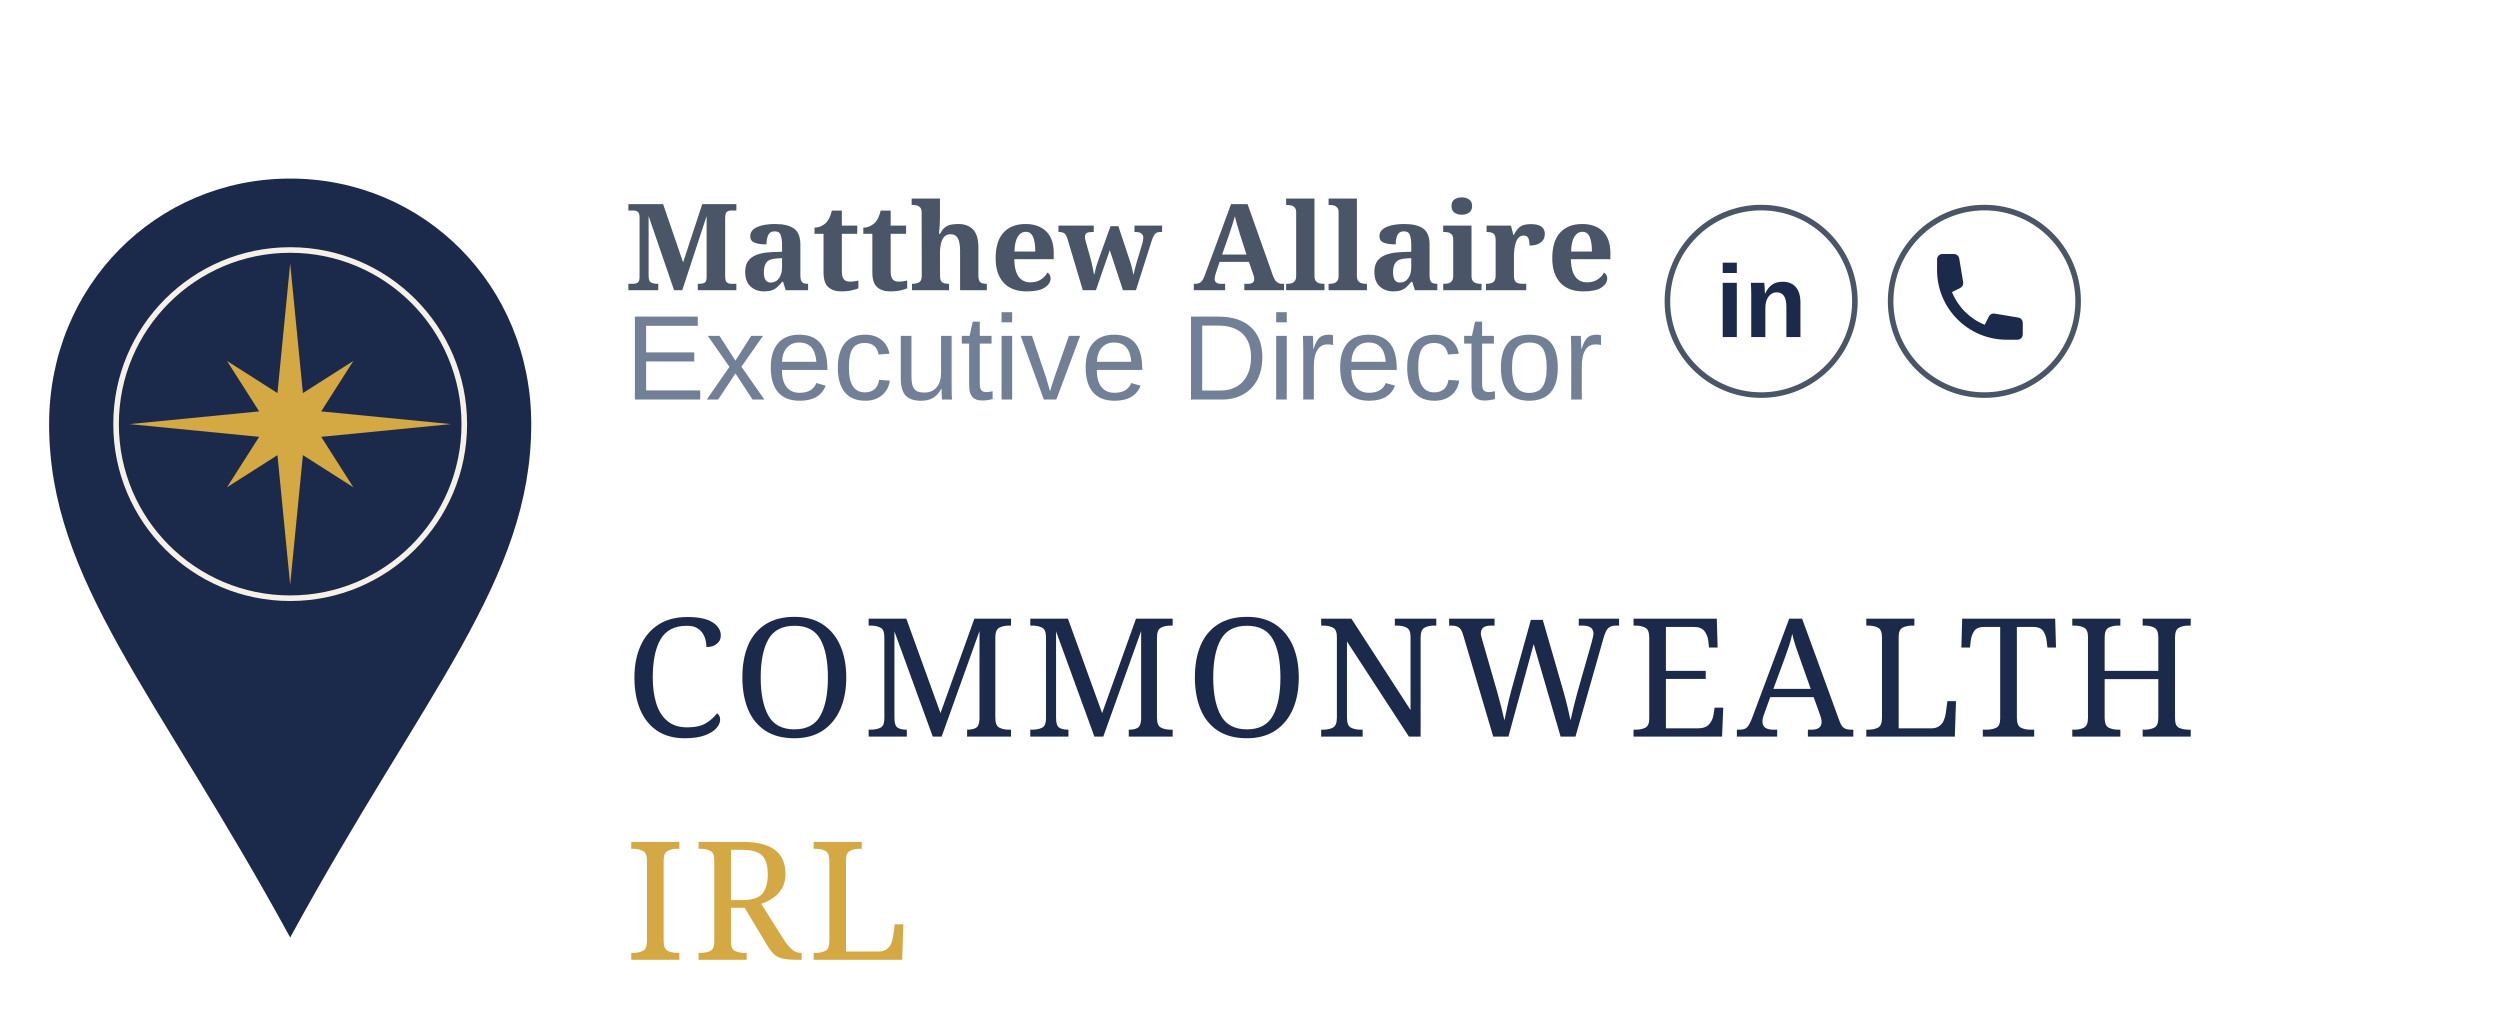
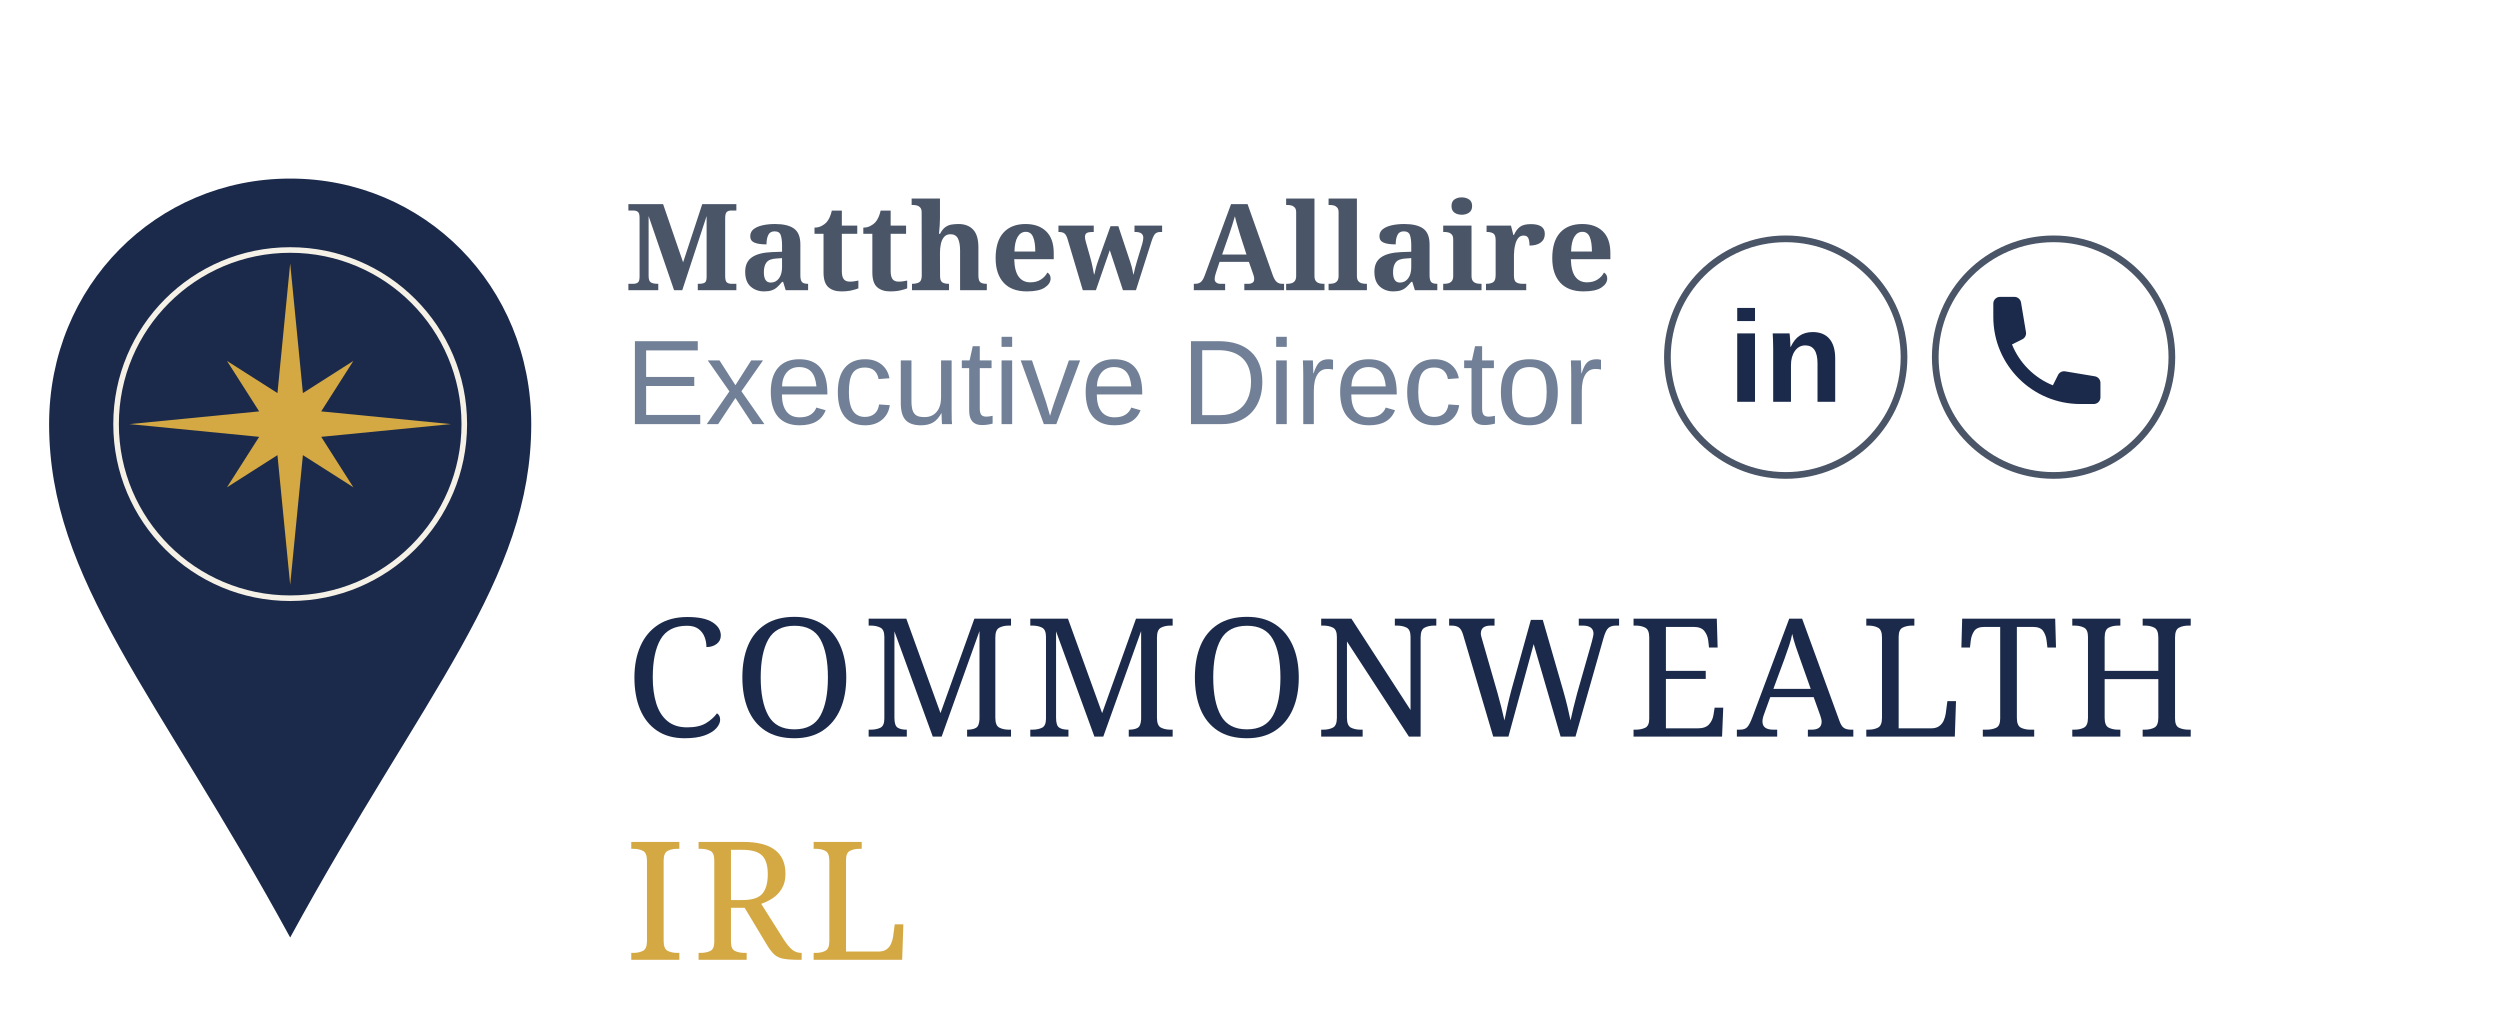
<svg xmlns="http://www.w3.org/2000/svg" viewBox="-10 -10 1120 460" width="1120" height="460">
  <path d="M 120 70 C 60 70 12 118 12 180 C 12 250 60 300 120 410 C 180 300 228 250 228 180 C 228 118 180 70 120 70 Z" fill="#1B2A4A" />
  <circle cx="120" cy="180" r="78" fill="none" stroke="#F6F1E7" stroke-width="2.5" />
  <polygon points="120,108 125.7,166.1 148.3,151.7 133.9,174.3 192,180 133.9,185.7 148.3,208.3 125.7,193.9 120,252 114.3,193.9 91.7,208.3 106.1,185.7 48,180 106.1,174.3 91.7,151.7 114.3,166.1" fill="#D4A843" />
  <text x="270" y="120" font-family="Georgia, serif" font-size="54" font-weight="700" fill="#4A5568">Matthew Allaire</text>
-   <g transform="translate(735, 81)">
-     <circle cx="44" cy="44" r="42" fill="none" stroke="#4A5568" stroke-width="2.5" />
-     <text x="44" y="60" font-family="Arial, Helvetica, sans-serif" font-weight="700" font-size="46" fill="#1B2A4A" text-anchor="middle">in</text>
+   <g transform="translate(735, 95)">
+     <circle cx="55" cy="55" r="53" fill="none" stroke="#4A5568" stroke-width="3" />
+     <text x="55" y="75" font-family="Arial, Helvetica, sans-serif" font-weight="700" font-size="58" fill="#1B2A4A" text-anchor="middle">in</text>
  </g>
-   <g transform="translate(835, 81)">
-     <circle cx="44" cy="44" r="42" fill="none" stroke="#4A5568" stroke-width="2.5" />
-     <path transform="translate(18, 18) scale(2.4)" d="M2 3a1 1 0 011-1h2.153a1 1 0 01.986.836l.74 4.435a1 1 0 01-.54 1.06l-1.548.773a11.037 11.037 0 006.105 6.105l.774-1.548a1 1 0 011.059-.54l4.435.74a1 1 0 01.836.986V17a1 1 0 01-1 1h-2C7.82 18 2 12.18 2 5V3z" fill="#1B2A4A" />
+   <g transform="translate(855, 95)">
+     <circle cx="55" cy="55" r="53" fill="none" stroke="#4A5568" stroke-width="3" />
+     <path transform="translate(22, 22) scale(3.0)" d="M2 3a1 1 0 011-1h2.153a1 1 0 01.986.836l.74 4.435a1 1 0 01-.54 1.06l-1.548.773a11.037 11.037 0 006.105 6.105l.774-1.548a1 1 0 011.059-.54l4.435.74a1 1 0 01.836.986V17a1 1 0 01-1 1h-2C7.82 18 2 12.18 2 5V3z" fill="#1B2A4A" />
  </g>
-   <text x="270" y="169" font-family="Arial, Helvetica, sans-serif" font-size="54" fill="#718096">Executive Director</text>
+   <text x="270" y="180" font-family="Arial, Helvetica, sans-serif" font-size="54" fill="#718096">Executive Director</text>
  <text x="270" y="320" font-family="Georgia, serif" font-size="74" font-weight="500" letter-spacing="3" fill="#1B2A4A">COMMONWEALTH</text>
  <text x="270" y="420" font-family="Georgia, serif" font-size="74" font-weight="500" letter-spacing="3" fill="#D4A843">IRL</text>
</svg>
